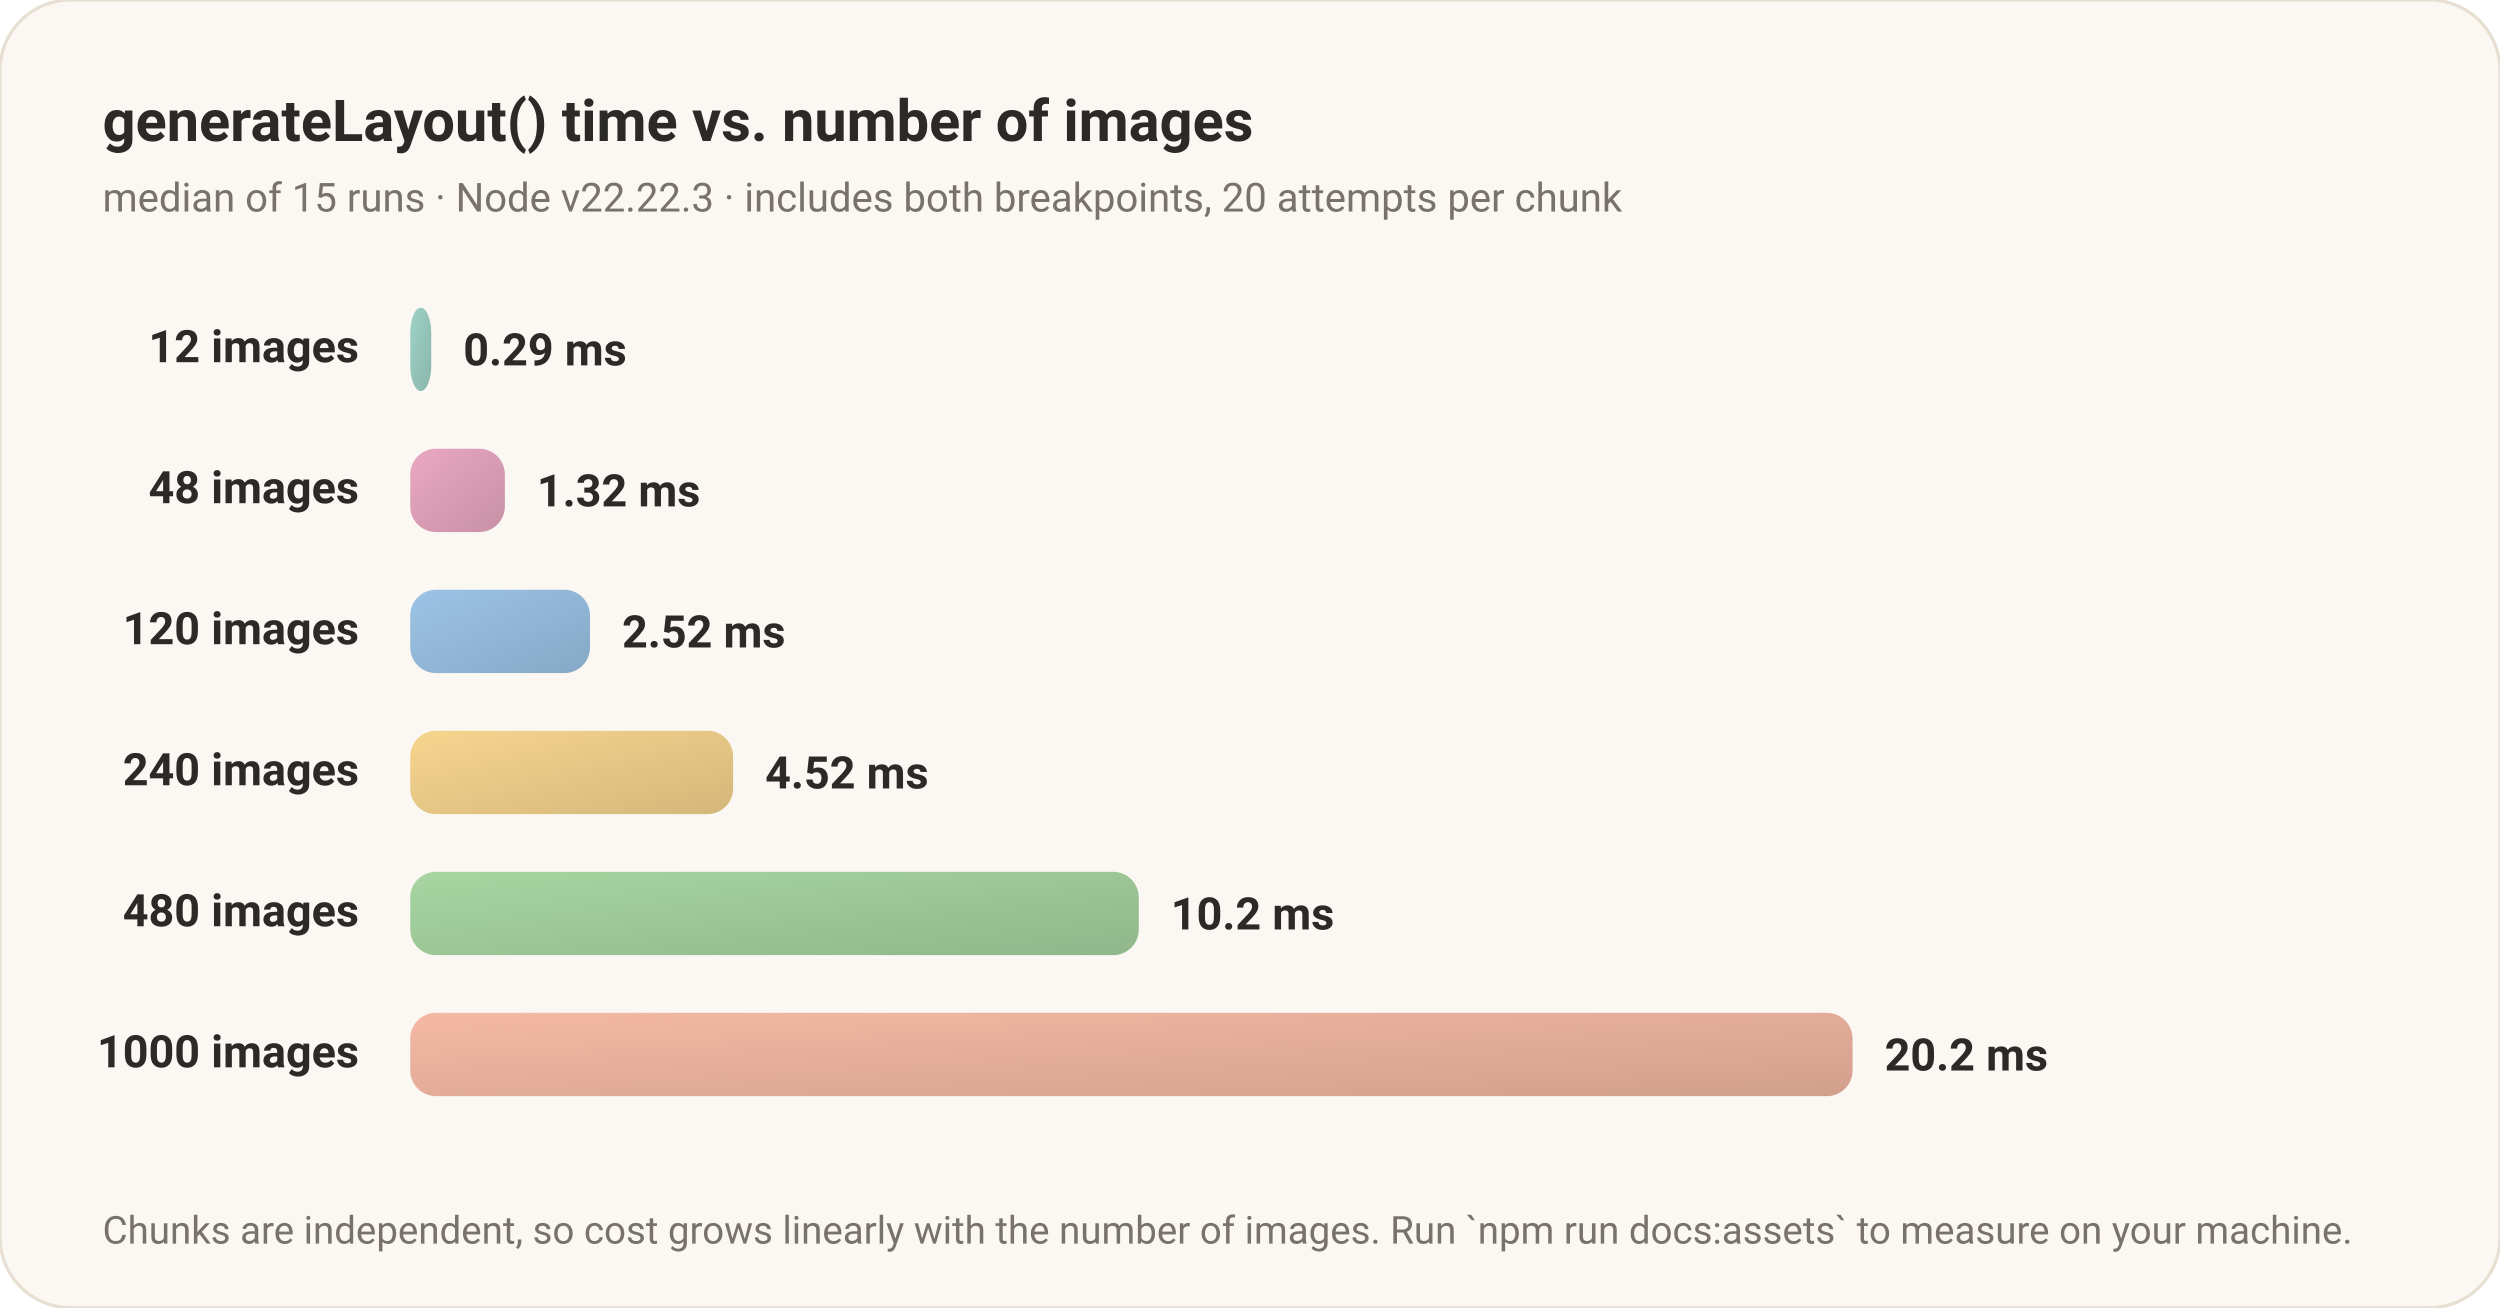
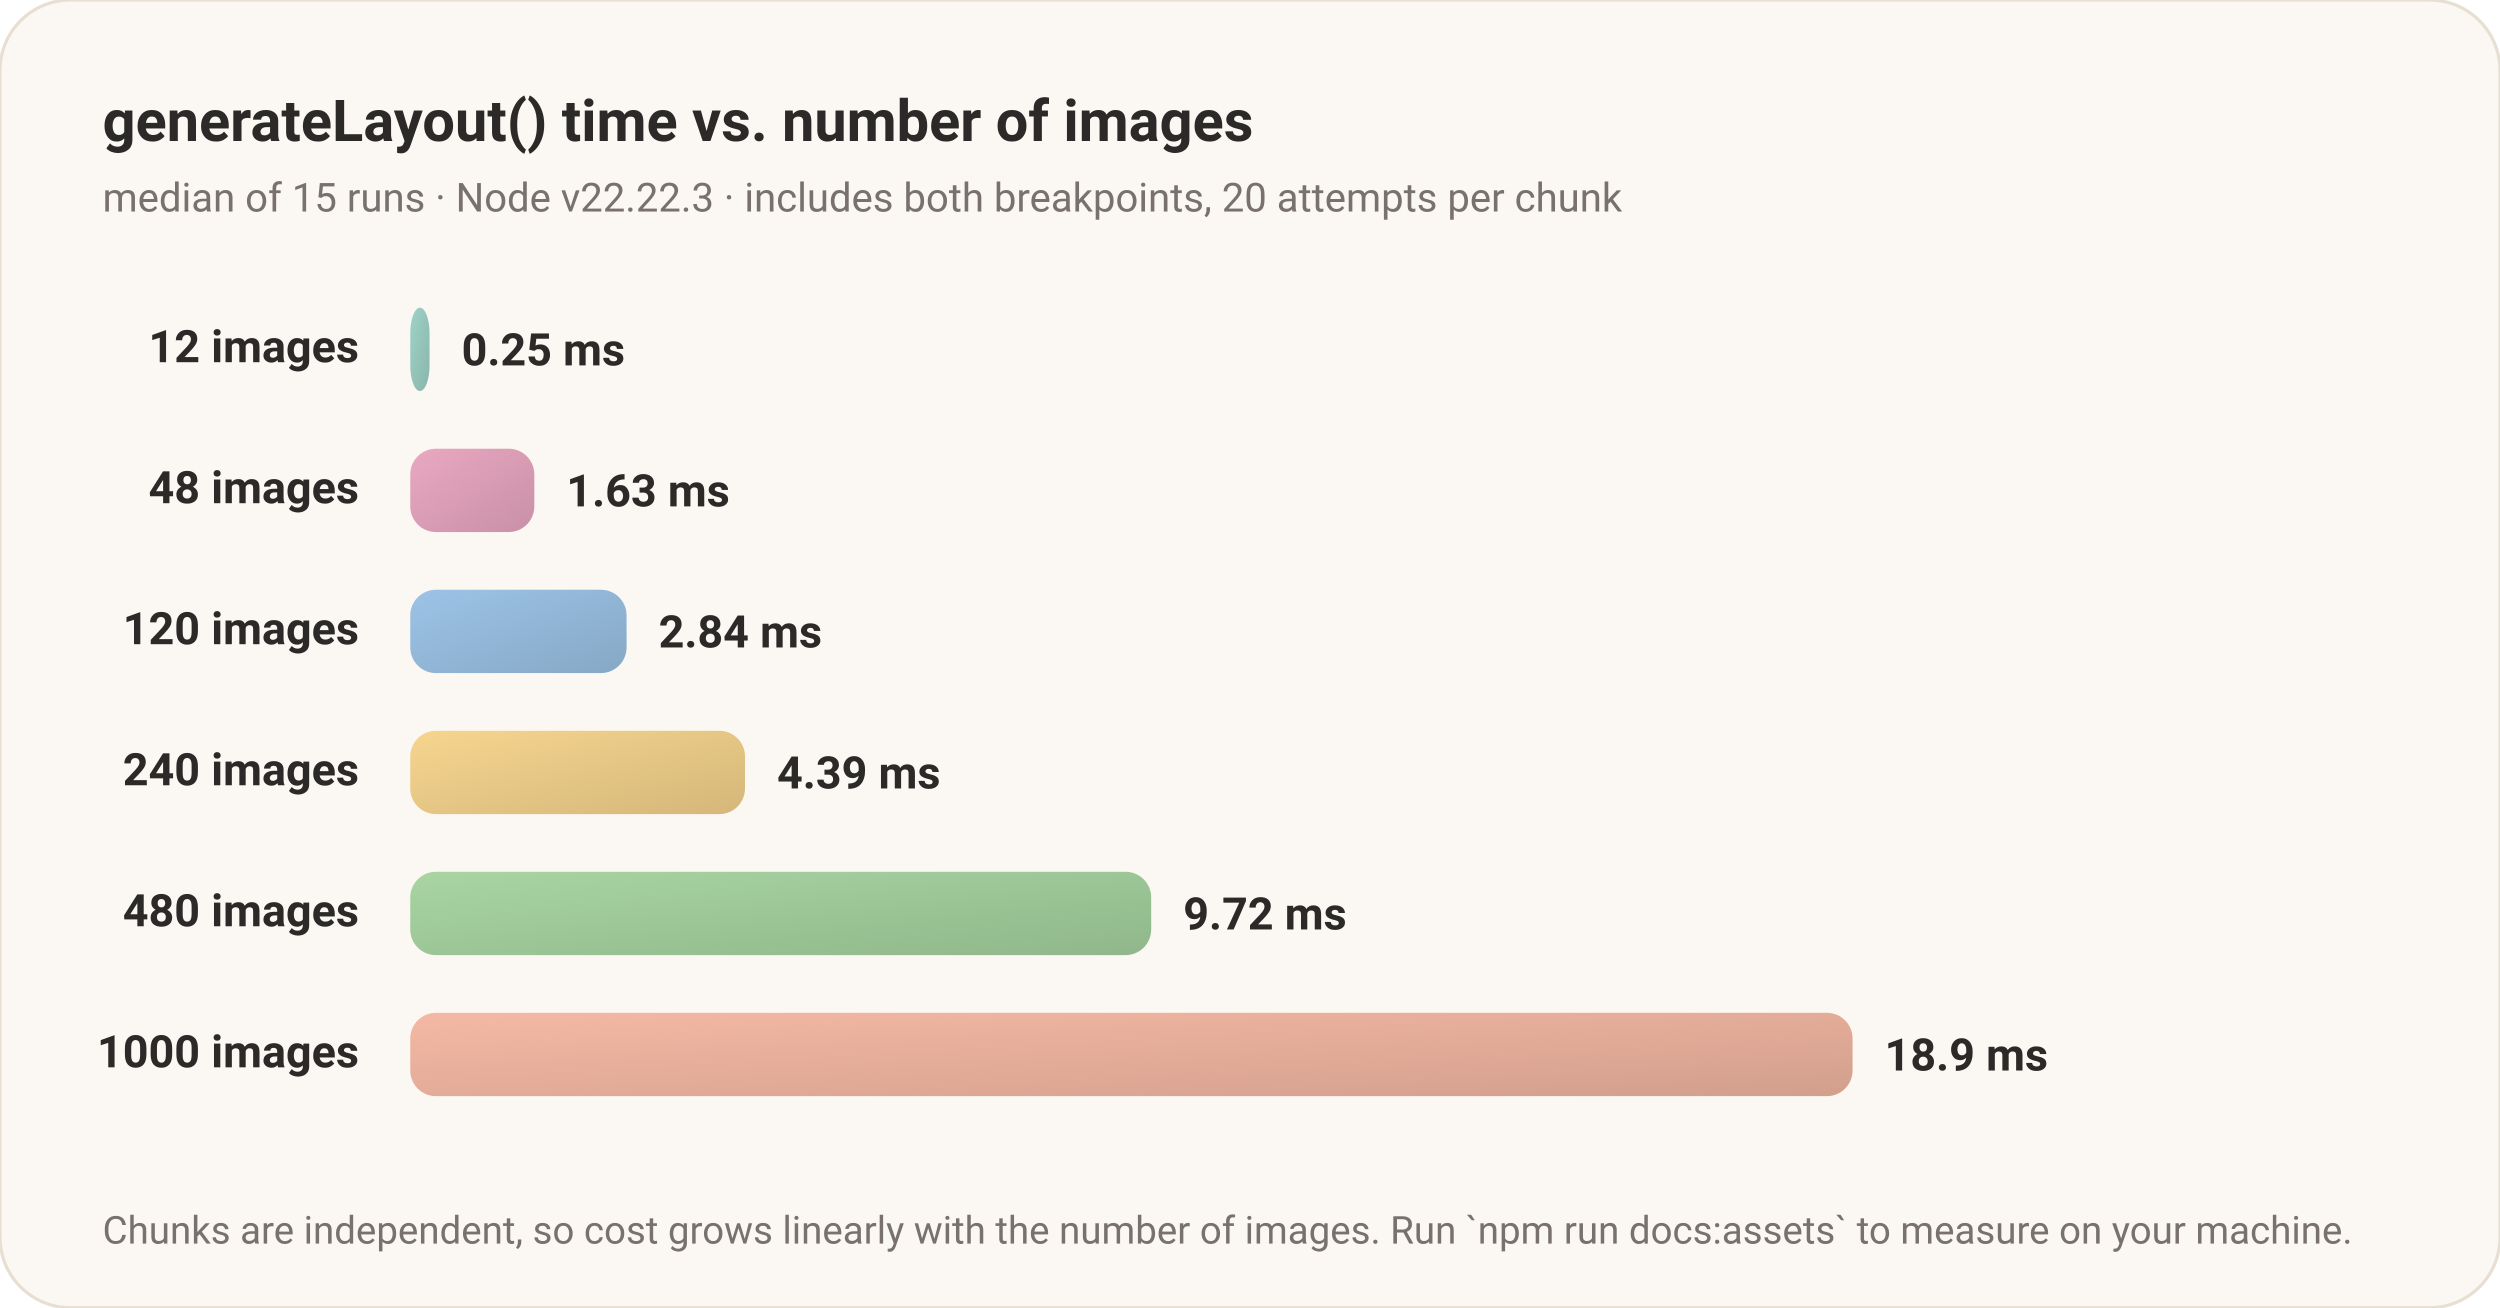
<svg xmlns="http://www.w3.org/2000/svg" viewBox="0 0 780 408" width="780" height="408" role="img" aria-label="Benchmark: layout generation time by number of images">
  <defs>
    <linearGradient id="p0" x1="0" y1="0" x2="1" y2="1">
      <stop offset="0" stop-color="#f4b9a4" />
      <stop offset="1" stop-color="#d29f8d" />
    </linearGradient>
    <linearGradient id="p1" x1="0" y1="0" x2="1" y2="1">
      <stop offset="0" stop-color="#9fd3c7" />
      <stop offset="1" stop-color="#89b5ab" />
    </linearGradient>
    <linearGradient id="p2" x1="0" y1="0" x2="1" y2="1">
      <stop offset="0" stop-color="#f6d58e" />
      <stop offset="1" stop-color="#d4b77a" />
    </linearGradient>
    <linearGradient id="p3" x1="0" y1="0" x2="1" y2="1">
      <stop offset="0" stop-color="#b8c4f0" />
      <stop offset="1" stop-color="#9ea9ce" />
    </linearGradient>
    <linearGradient id="p4" x1="0" y1="0" x2="1" y2="1">
      <stop offset="0" stop-color="#e9a8c1" />
      <stop offset="1" stop-color="#c890a6" />
    </linearGradient>
    <linearGradient id="p5" x1="0" y1="0" x2="1" y2="1">
      <stop offset="0" stop-color="#a8d5a2" />
      <stop offset="1" stop-color="#90b78b" />
    </linearGradient>
    <linearGradient id="p6" x1="0" y1="0" x2="1" y2="1">
      <stop offset="0" stop-color="#f0c4a0" />
      <stop offset="1" stop-color="#cea98a" />
    </linearGradient>
    <linearGradient id="p7" x1="0" y1="0" x2="1" y2="1">
      <stop offset="0" stop-color="#9cc3e6" />
      <stop offset="1" stop-color="#86a8c6" />
    </linearGradient>
  </defs>
  <rect width="780" height="408" rx="22" fill="#fbf8f3" stroke="#e7dfd2" />
  <text x="32" y="44" font-family="ui-sans-serif, system-ui, -apple-system, &quot;Segoe UI&quot;, Roboto, sans-serif" font-size="18" font-weight="700" fill="#2b2a28" text-anchor="start">generateLayout() time vs. number of images</text>
  <text x="32" y="66" font-family="ui-sans-serif, system-ui, -apple-system, &quot;Segoe UI&quot;, Roboto, sans-serif" font-size="12.5" font-weight="400" fill="#78716c" text-anchor="start">median of 15 runs · Node v22.22.3 · includes both breakpoints, 20 attempts per chunk</text>
  <text x="112" y="113" font-family="ui-sans-serif, system-ui, -apple-system, &quot;Segoe UI&quot;, Roboto, sans-serif" font-size="14" font-weight="600" fill="#2b2a28" text-anchor="end">12 images</text>
-   <rect x="128" y="96" width="6.55" height="26" rx="8" fill="url(#p1)" />
-   <text x="144.55" y="114" font-family="ui-sans-serif, system-ui, -apple-system, &quot;Segoe UI&quot;, Roboto, sans-serif" font-size="14" font-weight="700" fill="#2b2a28" text-anchor="start">0.29 ms</text>
+   <rect x="128" y="96" width="6.02" height="26" rx="8" fill="url(#p1)" />
+   <text x="144.02" y="114" font-family="ui-sans-serif, system-ui, -apple-system, &quot;Segoe UI&quot;, Roboto, sans-serif" font-size="14" font-weight="700" fill="#2b2a28" text-anchor="start">0.25 ms</text>
  <text x="112" y="157" font-family="ui-sans-serif, system-ui, -apple-system, &quot;Segoe UI&quot;, Roboto, sans-serif" font-size="14" font-weight="600" fill="#2b2a28" text-anchor="end">48 images</text>
-   <rect x="128" y="140" width="29.52" height="26" rx="8" fill="url(#p4)" />
-   <text x="167.52" y="158" font-family="ui-sans-serif, system-ui, -apple-system, &quot;Segoe UI&quot;, Roboto, sans-serif" font-size="14" font-weight="700" fill="#2b2a28" text-anchor="start">1.32 ms</text>
+   <rect x="128" y="140" width="38.71" height="26" rx="8" fill="url(#p4)" />
+   <text x="176.71" y="158" font-family="ui-sans-serif, system-ui, -apple-system, &quot;Segoe UI&quot;, Roboto, sans-serif" font-size="14" font-weight="700" fill="#2b2a28" text-anchor="start">1.63 ms</text>
  <text x="112" y="201" font-family="ui-sans-serif, system-ui, -apple-system, &quot;Segoe UI&quot;, Roboto, sans-serif" font-size="14" font-weight="600" fill="#2b2a28" text-anchor="end">120 images</text>
-   <rect x="128" y="184" width="56.08" height="26" rx="8" fill="url(#p7)" />
-   <text x="194.08" y="202" font-family="ui-sans-serif, system-ui, -apple-system, &quot;Segoe UI&quot;, Roboto, sans-serif" font-size="14" font-weight="700" fill="#2b2a28" text-anchor="start">2.52 ms</text>
+   <rect x="128" y="184" width="67.49" height="26" rx="8" fill="url(#p7)" />
+   <text x="205.49" y="202" font-family="ui-sans-serif, system-ui, -apple-system, &quot;Segoe UI&quot;, Roboto, sans-serif" font-size="14" font-weight="700" fill="#2b2a28" text-anchor="start">2.84 ms</text>
  <text x="112" y="245" font-family="ui-sans-serif, system-ui, -apple-system, &quot;Segoe UI&quot;, Roboto, sans-serif" font-size="14" font-weight="600" fill="#2b2a28" text-anchor="end">240 images</text>
-   <rect x="128" y="228" width="100.73" height="26" rx="8" fill="url(#p2)" />
-   <text x="238.73" y="246" font-family="ui-sans-serif, system-ui, -apple-system, &quot;Segoe UI&quot;, Roboto, sans-serif" font-size="14" font-weight="700" fill="#2b2a28" text-anchor="start">4.52 ms</text>
+   <rect x="128" y="228" width="104.44" height="26" rx="8" fill="url(#p2)" />
+   <text x="242.44" y="246" font-family="ui-sans-serif, system-ui, -apple-system, &quot;Segoe UI&quot;, Roboto, sans-serif" font-size="14" font-weight="700" fill="#2b2a28" text-anchor="start">4.39 ms</text>
  <text x="112" y="289" font-family="ui-sans-serif, system-ui, -apple-system, &quot;Segoe UI&quot;, Roboto, sans-serif" font-size="14" font-weight="600" fill="#2b2a28" text-anchor="end">480 images</text>
-   <rect x="128" y="272" width="227.3" height="26" rx="8" fill="url(#p5)" />
-   <text x="365.3" y="290" font-family="ui-sans-serif, system-ui, -apple-system, &quot;Segoe UI&quot;, Roboto, sans-serif" font-size="14" font-weight="700" fill="#2b2a28" text-anchor="start">10.2 ms</text>
+   <rect x="128" y="272" width="231.17" height="26" rx="8" fill="url(#p5)" />
+   <text x="369.17" y="290" font-family="ui-sans-serif, system-ui, -apple-system, &quot;Segoe UI&quot;, Roboto, sans-serif" font-size="14" font-weight="700" fill="#2b2a28" text-anchor="start">9.72 ms</text>
  <text x="112" y="333" font-family="ui-sans-serif, system-ui, -apple-system, &quot;Segoe UI&quot;, Roboto, sans-serif" font-size="14" font-weight="600" fill="#2b2a28" text-anchor="end">1000 images</text>
  <rect x="128" y="316" width="450" height="26" rx="8" fill="url(#p0)" />
-   <text x="588" y="334" font-family="ui-sans-serif, system-ui, -apple-system, &quot;Segoe UI&quot;, Roboto, sans-serif" font-size="14" font-weight="700" fill="#2b2a28" text-anchor="start">20.2 ms</text>
+   <text x="588" y="334" font-family="ui-sans-serif, system-ui, -apple-system, &quot;Segoe UI&quot;, Roboto, sans-serif" font-size="14" font-weight="700" fill="#2b2a28" text-anchor="start">18.9 ms</text>
  <text x="32" y="388" font-family="ui-sans-serif, system-ui, -apple-system, &quot;Segoe UI&quot;, Roboto, sans-serif" font-size="12" font-weight="400" fill="#78716c" text-anchor="start">Chunks are independent, so cost grows linearly with the number of images. Run `npm run docs:assets` to measure on your machine.</text>
</svg>
